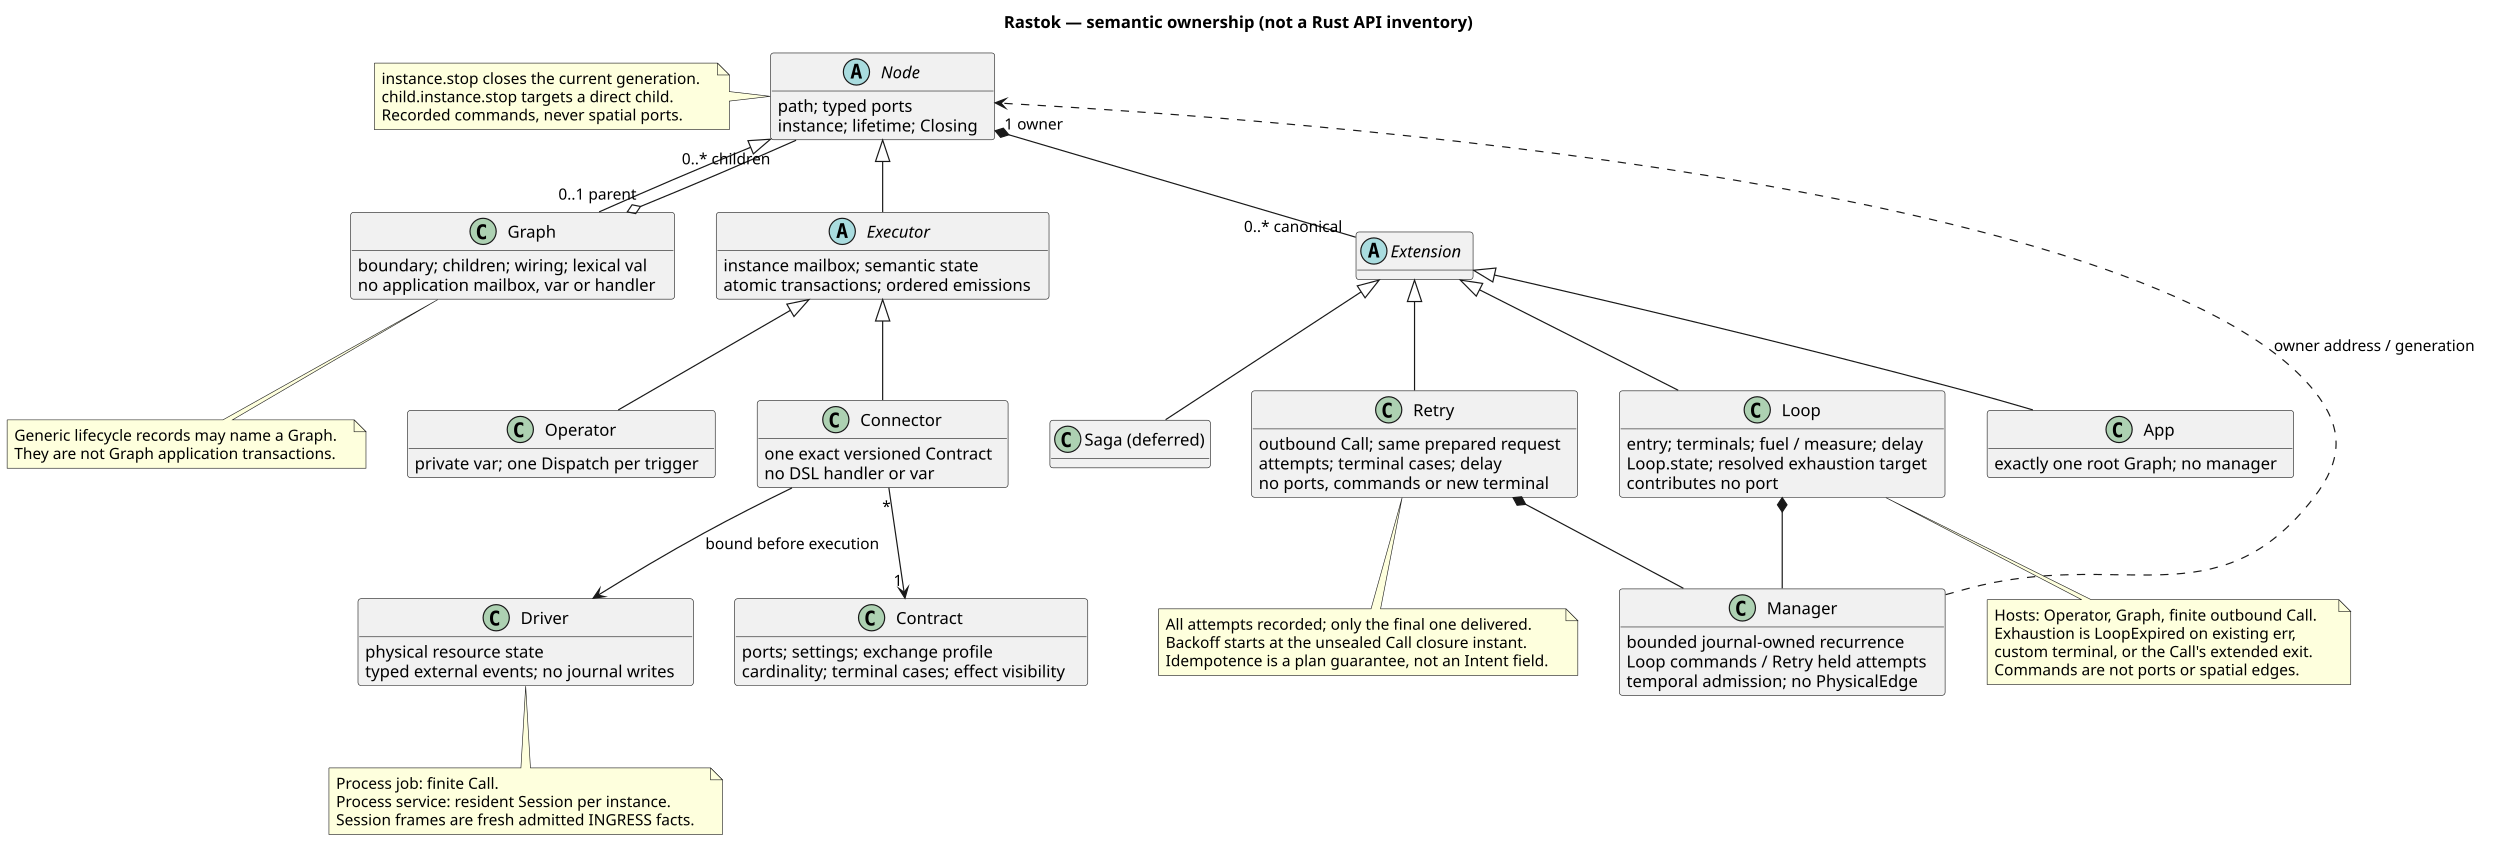
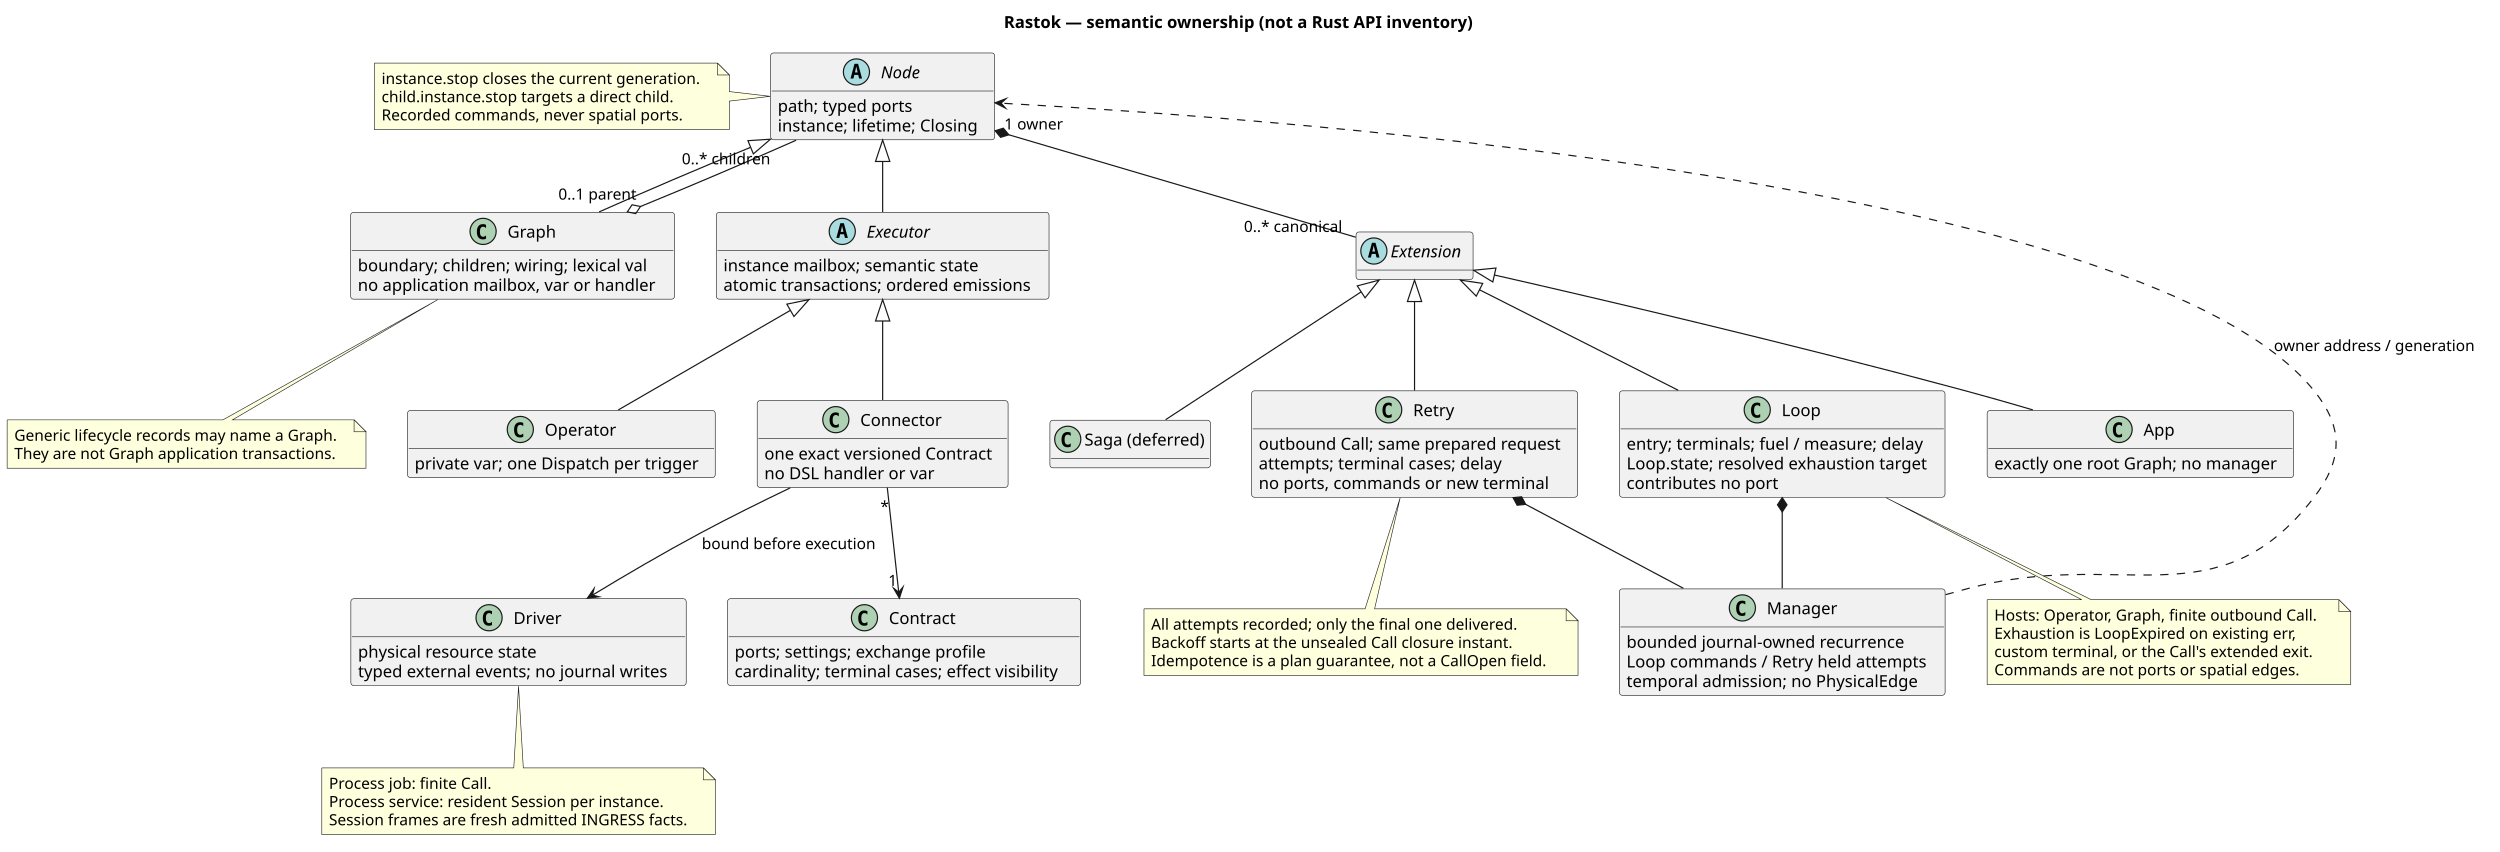
<svg xmlns="http://www.w3.org/2000/svg" version="1.1" data-diagram-type="CLASS" style="width:2101px;height:716px;background:#FFFFFF;" width="2101px" height="716px" viewBox="0 0 2101 716" zoomAndPan="magnify" preserveAspectRatio="none" contentStyleType="text/css">
  <defs />
  <g font-family="sans-serif" lengthAdjust="spacing">
    <g class="title" data-source-line="2">
      <text x="843.609" y="23.535" fill="#000" font-size="14" textLength="407.702" font-weight="700">Rastok — semantic ownership (not a Rust API inventory)</text>
    </g>
    <g class="entity" data-qualified-name="Node" id="ent0001" data-source-line="8">
      <rect x="647.61" y="44.488" width="188.347" height="72.977" fill="#F1F1F1" style="stroke:#181818;stroke-width:0.5;" rx="2.5" ry="2.5" />
      <ellipse cx="719.756" cy="60.488" rx="11" ry="11" fill="#A9DCDF" style="stroke:#181818;stroke-width:1;" />
      <path d="M719.62,55.836 L718.466,60.908 L720.782,60.908 Z M718.126,53.595 L721.122,53.595 L724.467,65.988 L722.019,65.988 L721.255,62.925 L717.976,62.925 L717.229,65.988 L714.78,65.988 Z " fill="#000" />
      <text x="740.256" y="65.779" fill="#000" font-size="14" textLength="35.554" font-style="italic">Node</text>
      <line x1="648.61" y1="76.488" x2="834.957" y2="76.488" style="stroke:#181818;stroke-width:0.5;" />
      <text x="653.61" y="94.023" fill="#000" font-size="14" textLength="117.243">path; typed ports</text>
      <text x="653.61" y="110.512" fill="#000" font-size="14" textLength="176.347">instance; lifetime; Closing</text>
    </g>
    <g class="entity" data-qualified-name="Graph" id="ent0002" data-source-line="12">
      <rect x="294.68" y="178.458" width="272.21" height="72.977" fill="#F1F1F1" style="stroke:#181818;stroke-width:0.5;" rx="2.5" ry="2.5" />
      <ellipse cx="405.996" cy="194.458" rx="11" ry="11" fill="#ADD1B2" style="stroke:#181818;stroke-width:1;" />
      <path d="M408.47,200.601 Q407.888,200.9 407.249,201.05 Q406.61,201.199 405.905,201.199 Q403.398,201.199 402.078,199.547 Q400.758,197.895 400.758,194.774 Q400.758,191.645 402.078,189.993 Q403.398,188.341 405.905,188.341 Q406.61,188.341 407.258,188.491 Q407.905,188.64 408.47,188.939 L408.47,191.661 Q407.839,191.08 407.245,190.811 Q406.652,190.541 406.021,190.541 Q404.676,190.541 403.991,191.607 Q403.306,192.674 403.306,194.774 Q403.306,196.866 403.991,197.933 Q404.676,198.999 406.021,198.999 Q406.652,198.999 407.245,198.73 Q407.839,198.46 408.47,197.879 Z " fill="#000" />
      <text x="426.496" y="199.749" fill="#000" font-size="14" textLength="41.077">Graph</text>
      <line x1="295.68" y1="210.458" x2="565.89" y2="210.458" style="stroke:#181818;stroke-width:0.5;" />
      <text x="300.68" y="227.993" fill="#000" font-size="14" textLength="254.844">boundary; children; wiring; lexical val</text>
      <text x="300.68" y="244.482" fill="#000" font-size="14" textLength="260.21">no application mailbox, var or handler</text>
    </g>
    <g class="entity" data-qualified-name="Executor" id="ent0003" data-source-line="16">
      <rect x="601.96" y="178.458" width="279.647" height="72.977" fill="#F1F1F1" style="stroke:#181818;stroke-width:0.5;" rx="2.5" ry="2.5" />
      <ellipse cx="707.835" cy="194.458" rx="11" ry="11" fill="#A9DCDF" style="stroke:#181818;stroke-width:1;" />
      <path d="M707.698,189.806 L706.544,194.878 L708.86,194.878 Z M706.204,187.565 L709.201,187.565 L712.546,199.958 L710.097,199.958 L709.334,196.895 L706.055,196.895 L705.308,199.958 L702.859,199.958 Z " fill="#000" />
      <text x="728.335" y="199.749" fill="#000" font-size="14" textLength="59.397" font-style="italic">Executor</text>
      <line x1="602.96" y1="210.458" x2="880.607" y2="210.458" style="stroke:#181818;stroke-width:0.5;" />
      <text x="607.96" y="227.993" fill="#000" font-size="14" textLength="223.132">instance mailbox; semantic state</text>
      <text x="607.96" y="244.482" fill="#000" font-size="14" textLength="267.647">atomic transactions; ordered emissions</text>
    </g>
    <g class="entity" data-qualified-name="Operator" id="ent0004" data-source-line="20">
      <rect x="342.47" y="344.928" width="258.62" height="56.488" fill="#F1F1F1" style="stroke:#181818;stroke-width:0.5;" rx="2.5" ry="2.5" />
      <ellipse cx="437.274" cy="360.928" rx="11" ry="11" fill="#ADD1B2" style="stroke:#181818;stroke-width:1;" />
      <path d="M439.747,367.071 Q439.166,367.37 438.527,367.52 Q437.888,367.669 437.182,367.669 Q434.676,367.669 433.356,366.017 Q432.036,364.365 432.036,361.244 Q432.036,358.115 433.356,356.463 Q434.676,354.811 437.182,354.811 Q437.888,354.811 438.535,354.961 Q439.183,355.11 439.747,355.409 L439.747,358.131 Q439.116,357.55 438.523,357.281 Q437.929,357.011 437.299,357.011 Q435.954,357.011 435.269,358.077 Q434.584,359.144 434.584,361.244 Q434.584,363.336 435.269,364.403 Q435.954,365.469 437.299,365.469 Q437.929,365.469 438.523,365.2 Q439.116,364.93 439.747,364.349 Z " fill="#000" />
      <text x="457.774" y="366.219" fill="#000" font-size="14" textLength="60.512">Operator</text>
      <line x1="343.47" y1="376.928" x2="600.09" y2="376.928" style="stroke:#181818;stroke-width:0.5;" />
      <text x="348.47" y="394.463" fill="#000" font-size="14" textLength="246.62">private var; one Dispatch per trigger</text>
    </g>
    <g class="entity" data-qualified-name="Connector" id="ent0005" data-source-line="23">
      <rect x="636.36" y="336.678" width="210.837" height="72.977" fill="#F1F1F1" style="stroke:#181818;stroke-width:0.5;" rx="2.5" ry="2.5" />
      <ellipse cx="702.429" cy="352.678" rx="11" ry="11" fill="#ADD1B2" style="stroke:#181818;stroke-width:1;" />
      <path d="M704.902,358.821 Q704.321,359.12 703.682,359.27 Q703.043,359.419 702.338,359.419 Q699.831,359.419 698.511,357.767 Q697.191,356.115 697.191,352.994 Q697.191,349.865 698.511,348.213 Q699.831,346.561 702.338,346.561 Q703.043,346.561 703.691,346.711 Q704.338,346.86 704.902,347.159 L704.902,349.881 Q704.272,349.3 703.678,349.031 Q703.085,348.761 702.454,348.761 Q701.109,348.761 700.424,349.827 Q699.739,350.894 699.739,352.994 Q699.739,355.086 700.424,356.153 Q701.109,357.219 702.454,357.219 Q703.085,357.219 703.678,356.95 Q704.272,356.68 704.902,356.099 Z " fill="#000" />
      <text x="722.929" y="357.969" fill="#000" font-size="14" textLength="70.198">Connector</text>
      <line x1="637.36" y1="368.678" x2="846.197" y2="368.678" style="stroke:#181818;stroke-width:0.5;" />
      <text x="642.36" y="386.213" fill="#000" font-size="14" textLength="198.837">one exact versioned Contract</text>
      <text x="642.36" y="402.702" fill="#000" font-size="14" textLength="147.027">no DSL handler or var</text>
    </g>
    <g class="entity" data-qualified-name="Contract" id="ent0006" data-source-line="27">
-       <rect x="617.41" y="503.148" width="296.737" height="72.977" fill="#F1F1F1" style="stroke:#181818;stroke-width:0.5;" rx="2.5" ry="2.5" />
-       <ellipse cx="732.49" cy="519.148" rx="11" ry="11" fill="#ADD1B2" style="stroke:#181818;stroke-width:1;" />
-       <path d="M734.963,525.291 Q734.382,525.59 733.743,525.74 Q733.103,525.889 732.398,525.889 Q729.891,525.889 728.571,524.237 Q727.251,522.585 727.251,519.464 Q727.251,516.335 728.571,514.683 Q729.891,513.031 732.398,513.031 Q733.103,513.031 733.751,513.181 Q734.398,513.33 734.963,513.629 L734.963,516.351 Q734.332,515.77 733.738,515.501 Q733.145,515.231 732.514,515.231 Q731.169,515.231 730.484,516.297 Q729.8,517.364 729.8,519.464 Q729.8,521.556 730.484,522.623 Q731.169,523.689 732.514,523.689 Q733.145,523.689 733.738,523.42 Q734.332,523.15 734.963,522.569 Z " fill="#000" />
-       <text x="752.99" y="524.439" fill="#000" font-size="14" textLength="58.078">Contract</text>
-       <line x1="618.41" y1="535.148" x2="913.147" y2="535.148" style="stroke:#181818;stroke-width:0.5;" />
-       <text x="623.41" y="552.683" fill="#000" font-size="14" textLength="221.047">ports; settings; exchange profile</text>
-       <text x="623.41" y="569.172" fill="#000" font-size="14" textLength="284.737">cardinality; terminal cases; effect visibility</text>
+       <rect x="611.41" y="503.148" width="296.737" height="72.977" fill="#F1F1F1" style="stroke:#181818;stroke-width:0.5;" rx="2.5" ry="2.5" />
+       <ellipse cx="726.49" cy="519.148" rx="11" ry="11" fill="#ADD1B2" style="stroke:#181818;stroke-width:1;" />
+       <path d="M728.963,525.291 Q728.382,525.59 727.743,525.74 Q727.103,525.889 726.398,525.889 Q723.891,525.889 722.571,524.237 Q721.251,522.585 721.251,519.464 Q721.251,516.335 722.571,514.683 Q723.891,513.031 726.398,513.031 Q727.103,513.031 727.751,513.181 Q728.398,513.33 728.963,513.629 L728.963,516.351 Q728.332,515.77 727.738,515.501 Q727.145,515.231 726.514,515.231 Q725.169,515.231 724.484,516.297 Q723.8,517.364 723.8,519.464 Q723.8,521.556 724.484,522.623 Q725.169,523.689 726.514,523.689 Q727.145,523.689 727.738,523.42 Q728.332,523.15 728.963,522.569 Z " fill="#000" />
+       <text x="746.99" y="524.439" fill="#000" font-size="14" textLength="58.078">Contract</text>
+       <line x1="612.41" y1="535.148" x2="907.147" y2="535.148" style="stroke:#181818;stroke-width:0.5;" />
+       <text x="617.41" y="552.683" fill="#000" font-size="14" textLength="221.047">ports; settings; exchange profile</text>
+       <text x="617.41" y="569.172" fill="#000" font-size="14" textLength="284.737">cardinality; terminal cases; effect visibility</text>
    </g>
    <g class="entity" data-qualified-name="Extension" id="ent0007" data-source-line="31">
      <rect x="1139.6" y="194.948" width="98.37" height="40" fill="#F1F1F1" style="stroke:#181818;stroke-width:0.5;" rx="2.5" ry="2.5" />
      <ellipse cx="1154.6" cy="210.948" rx="11" ry="11" fill="#A9DCDF" style="stroke:#181818;stroke-width:1;" />
      <path d="M1154.463,206.296 L1153.309,211.368 L1155.625,211.368 Z M1152.969,204.055 L1155.966,204.055 L1159.311,216.448 L1156.862,216.448 L1156.099,213.385 L1152.82,213.385 L1152.073,216.448 L1149.624,216.448 Z " fill="#000" />
      <text x="1168.6" y="216.239" fill="#000" font-size="14" textLength="66.37" font-style="italic">Extension</text>
      <line x1="1140.6" y1="226.948" x2="1236.97" y2="226.948" style="stroke:#181818;stroke-width:0.5;" />
    </g>
    <g class="entity" data-qualified-name="App" id="ent0008" data-source-line="32">
      <rect x="1670" y="344.928" width="257.561" height="56.488" fill="#F1F1F1" style="stroke:#181818;stroke-width:0.5;" rx="2.5" ry="2.5" />
      <ellipse cx="1780.889" cy="360.928" rx="11" ry="11" fill="#ADD1B2" style="stroke:#181818;stroke-width:1;" />
      <path d="M1783.362,367.071 Q1782.781,367.37 1782.142,367.52 Q1781.503,367.669 1780.797,367.669 Q1778.291,367.669 1776.971,366.017 Q1775.651,364.365 1775.651,361.244 Q1775.651,358.115 1776.971,356.463 Q1778.291,354.811 1780.797,354.811 Q1781.503,354.811 1782.15,354.961 Q1782.798,355.11 1783.362,355.409 L1783.362,358.131 Q1782.731,357.55 1782.138,357.281 Q1781.544,357.011 1780.914,357.011 Q1779.569,357.011 1778.884,358.077 Q1778.199,359.144 1778.199,361.244 Q1778.199,363.336 1778.884,364.403 Q1779.569,365.469 1780.914,365.469 Q1781.544,365.469 1782.138,365.2 Q1782.731,364.93 1783.362,364.349 Z " fill="#000" />
      <text x="1801.389" y="366.219" fill="#000" font-size="14" textLength="27.282">App</text>
      <line x1="1671" y1="376.928" x2="1926.561" y2="376.928" style="stroke:#181818;stroke-width:0.5;" />
      <text x="1676" y="394.463" fill="#000" font-size="14" textLength="245.561">exactly one root Graph; no manager</text>
    </g>
    <g class="entity" data-qualified-name="Loop" id="ent0009" data-source-line="35">
      <rect x="1360.98" y="328.438" width="273.598" height="89.465" fill="#F1F1F1" style="stroke:#181818;stroke-width:0.5;" rx="2.5" ry="2.5" />
      <ellipse cx="1476.791" cy="344.438" rx="11" ry="11" fill="#ADD1B2" style="stroke:#181818;stroke-width:1;" />
      <path d="M1479.264,350.581 Q1478.683,350.88 1478.044,351.03 Q1477.405,351.179 1476.699,351.179 Q1474.192,351.179 1472.873,349.527 Q1471.553,347.875 1471.553,344.754 Q1471.553,341.625 1472.873,339.973 Q1474.192,338.321 1476.699,338.321 Q1477.405,338.321 1478.052,338.471 Q1478.7,338.62 1479.264,338.919 L1479.264,341.641 Q1478.633,341.06 1478.04,340.791 Q1477.446,340.521 1476.815,340.521 Q1475.471,340.521 1474.786,341.587 Q1474.101,342.654 1474.101,344.754 Q1474.101,346.846 1474.786,347.913 Q1475.471,348.979 1476.815,348.979 Q1477.446,348.979 1478.04,348.71 Q1478.633,348.44 1479.264,347.859 Z " fill="#000" />
      <text x="1497.291" y="349.729" fill="#000" font-size="14" textLength="33.476">Loop</text>
      <line x1="1361.98" y1="360.438" x2="1633.578" y2="360.438" style="stroke:#181818;stroke-width:0.5;" />
      <text x="1366.98" y="377.973" fill="#000" font-size="14" textLength="260.374">entry; terminals; fuel / measure; delay</text>
      <text x="1366.98" y="394.462" fill="#000" font-size="14" textLength="261.598">Loop.state; resolved exhaustion target</text>
      <text x="1366.98" y="410.95" fill="#000" font-size="14" textLength="131.667">contributes no port</text>
    </g>
    <g class="entity" data-qualified-name="Retry" id="ent0010" data-source-line="40">
      <rect x="1051.81" y="328.438" width="273.946" height="89.465" fill="#F1F1F1" style="stroke:#181818;stroke-width:0.5;" rx="2.5" ry="2.5" />
      <ellipse cx="1167.067" cy="344.438" rx="11" ry="11" fill="#ADD1B2" style="stroke:#181818;stroke-width:1;" />
      <path d="M1169.54,350.581 Q1168.959,350.88 1168.32,351.03 Q1167.681,351.179 1166.976,351.179 Q1164.469,351.179 1163.149,349.527 Q1161.829,347.875 1161.829,344.754 Q1161.829,341.625 1163.149,339.973 Q1164.469,338.321 1166.976,338.321 Q1167.681,338.321 1168.329,338.471 Q1168.976,338.62 1169.54,338.919 L1169.54,341.641 Q1168.91,341.06 1168.316,340.791 Q1167.723,340.521 1167.092,340.521 Q1165.747,340.521 1165.062,341.587 Q1164.377,342.654 1164.377,344.754 Q1164.377,346.846 1165.062,347.913 Q1165.747,348.979 1167.092,348.979 Q1167.723,348.979 1168.316,348.71 Q1168.91,348.44 1169.54,347.859 Z " fill="#000" />
      <text x="1187.567" y="349.729" fill="#000" font-size="14" textLength="34.932">Retry</text>
      <line x1="1052.81" y1="360.438" x2="1324.756" y2="360.438" style="stroke:#181818;stroke-width:0.5;" />
      <text x="1057.81" y="377.973" fill="#000" font-size="14" textLength="261.946">outbound Call; same prepared request</text>
      <text x="1057.81" y="394.462" fill="#000" font-size="14" textLength="211.436">attempts; terminal cases; delay</text>
      <text x="1057.81" y="410.95" fill="#000" font-size="14" textLength="251.61">no ports, commands or new terminal</text>
    </g>
    <g class="entity" data-qualified-name="Saga" id="ent0011" data-source-line="45">
      <rect x="882.34" y="353.168" width="134.895" height="40" fill="#F1F1F1" style="stroke:#181818;stroke-width:0.5;" rx="2.5" ry="2.5" />
      <ellipse cx="897.34" cy="369.168" rx="11" ry="11" fill="#ADD1B2" style="stroke:#181818;stroke-width:1;" />
      <path d="M899.813,375.311 Q899.232,375.61 898.593,375.76 Q897.954,375.909 897.248,375.909 Q894.741,375.909 893.422,374.257 Q892.102,372.605 892.102,369.484 Q892.102,366.355 893.422,364.703 Q894.741,363.051 897.248,363.051 Q897.954,363.051 898.601,363.201 Q899.249,363.35 899.813,363.649 L899.813,366.371 Q899.182,365.79 898.589,365.521 Q897.995,365.251 897.364,365.251 Q896.02,365.251 895.335,366.317 Q894.65,367.384 894.65,369.484 Q894.65,371.576 895.335,372.643 Q896.02,373.709 897.364,373.709 Q897.995,373.709 898.589,373.44 Q899.182,373.17 899.813,372.589 Z " fill="#000" />
      <text x="911.34" y="374.459" fill="#000" font-size="14" textLength="102.895">Saga (deferred)</text>
      <line x1="883.34" y1="385.168" x2="1016.235" y2="385.168" style="stroke:#181818;stroke-width:0.5;" />
    </g>
    <g class="entity" data-qualified-name="Manager" id="ent0012" data-source-line="46">
      <rect x="1360.89" y="494.898" width="273.782" height="89.465" fill="#F1F1F1" style="stroke:#181818;stroke-width:0.5;" rx="2.5" ry="2.5" />
      <ellipse cx="1464.297" cy="510.898" rx="11" ry="11" fill="#ADD1B2" style="stroke:#181818;stroke-width:1;" />
      <path d="M1466.77,517.041 Q1466.189,517.34 1465.55,517.49 Q1464.911,517.639 1464.205,517.639 Q1461.699,517.639 1460.379,515.987 Q1459.059,514.335 1459.059,511.214 Q1459.059,508.085 1460.379,506.433 Q1461.699,504.781 1464.205,504.781 Q1464.911,504.781 1465.558,504.931 Q1466.206,505.08 1466.77,505.379 L1466.77,508.101 Q1466.14,507.52 1465.546,507.251 Q1464.953,506.981 1464.322,506.981 Q1462.977,506.981 1462.292,508.047 Q1461.607,509.114 1461.607,511.214 Q1461.607,513.306 1462.292,514.373 Q1462.977,515.439 1464.322,515.439 Q1464.953,515.439 1465.546,515.17 Q1466.14,514.9 1466.77,514.319 Z " fill="#000" />
      <text x="1484.797" y="516.189" fill="#000" font-size="14" textLength="58.468">Manager</text>
      <line x1="1361.89" y1="526.898" x2="1633.672" y2="526.898" style="stroke:#181818;stroke-width:0.5;" />
      <text x="1366.89" y="544.433" fill="#000" font-size="14" textLength="241.903">bounded journal-owned recurrence</text>
      <text x="1366.89" y="560.922" fill="#000" font-size="14" textLength="261.782">Loop commands / Retry held attempts</text>
      <text x="1366.89" y="577.41" fill="#000" font-size="14" textLength="252.103">temporal admission; no PhysicalEdge</text>
    </g>
    <g class="entity" data-qualified-name="Driver" id="ent0013" data-source-line="51">
-       <rect x="300.86" y="503.148" width="281.842" height="72.977" fill="#F1F1F1" style="stroke:#181818;stroke-width:0.5;" rx="2.5" ry="2.5" />
-       <ellipse cx="417.013" cy="519.148" rx="11" ry="11" fill="#ADD1B2" style="stroke:#181818;stroke-width:1;" />
-       <path d="M419.486,525.291 Q418.905,525.59 418.266,525.74 Q417.627,525.889 416.921,525.889 Q414.414,525.889 413.094,524.237 Q411.775,522.585 411.775,519.464 Q411.775,516.335 413.094,514.683 Q414.414,513.031 416.921,513.031 Q417.627,513.031 418.274,513.181 Q418.922,513.33 419.486,513.629 L419.486,516.351 Q418.855,515.77 418.262,515.501 Q417.668,515.231 417.037,515.231 Q415.693,515.231 415.008,516.297 Q414.323,517.364 414.323,519.464 Q414.323,521.556 415.008,522.623 Q415.693,523.689 417.037,523.689 Q417.668,523.689 418.262,523.42 Q418.855,523.15 419.486,522.569 Z " fill="#000" />
-       <text x="437.513" y="524.439" fill="#000" font-size="14" textLength="41.036">Driver</text>
-       <line x1="301.86" y1="535.148" x2="581.702" y2="535.148" style="stroke:#181818;stroke-width:0.5;" />
-       <text x="306.86" y="552.683" fill="#000" font-size="14" textLength="155.6">physical resource state</text>
-       <text x="306.86" y="569.172" fill="#000" font-size="14" textLength="269.842">typed external events; no journal writes</text>
+       <rect x="294.86" y="503.148" width="281.842" height="72.977" fill="#F1F1F1" style="stroke:#181818;stroke-width:0.5;" rx="2.5" ry="2.5" />
+       <ellipse cx="411.013" cy="519.148" rx="11" ry="11" fill="#ADD1B2" style="stroke:#181818;stroke-width:1;" />
+       <path d="M413.486,525.291 Q412.905,525.59 412.266,525.74 Q411.627,525.889 410.921,525.889 Q408.414,525.889 407.094,524.237 Q405.775,522.585 405.775,519.464 Q405.775,516.335 407.094,514.683 Q408.414,513.031 410.921,513.031 Q411.627,513.031 412.274,513.181 Q412.922,513.33 413.486,513.629 L413.486,516.351 Q412.855,515.77 412.262,515.501 Q411.668,515.231 411.037,515.231 Q409.693,515.231 409.008,516.297 Q408.323,517.364 408.323,519.464 Q408.323,521.556 409.008,522.623 Q409.693,523.689 411.037,523.689 Q411.668,523.689 412.262,523.42 Q412.855,523.15 413.486,522.569 Z " fill="#000" />
+       <text x="431.513" y="524.439" fill="#000" font-size="14" textLength="41.036">Driver</text>
+       <line x1="295.86" y1="535.148" x2="575.702" y2="535.148" style="stroke:#181818;stroke-width:0.5;" />
+       <text x="300.86" y="552.683" fill="#000" font-size="14" textLength="155.6">physical resource state</text>
+       <text x="300.86" y="569.172" fill="#000" font-size="14" textLength="269.842">typed external events; no journal writes</text>
    </g>
    <g class="entity" data-qualified-name="GMN29" id="ent0030" data-source-line="73">
      <path d="M314.66,53.008 L314.66,108.94 A0,0 0 0 0 314.66,108.94 L612.9,108.94 A0,0 0 0 0 612.9,108.94 L612.9,84.968 L647.23,80.968 L612.9,76.968 L612.9,63.008 L602.9,53.008 L314.66,53.008 A0,0 0 0 0 314.66,53.008" style="stroke:#181818;stroke-width:0.5;" fill="#FEFFDD" />
      <path d="M602.9,53.008 L602.9,63.008 L612.9,63.008 L602.9,53.008" style="stroke:#181818;stroke-width:0.5;" fill="#FEFFDD" />
      <text x="320.66" y="70.577" fill="#000" font-size="13" textLength="277.24">instance.stop closes the current generation.</text>
      <text x="320.66" y="85.887" fill="#000" font-size="13" textLength="257.163">child.instance.stop targets a direct child.</text>
      <text x="320.66" y="101.198" fill="#000" font-size="13" textLength="261.809">Recorded commands, never spatial ports.</text>
    </g>
    <g class="entity" data-qualified-name="GMN32" id="ent0033" data-source-line="78">
      <path d="M6,352.858 L6,393.479 A0,0 0 0 0 6,393.479 L307.566,393.479 A0,0 0 0 0 307.566,393.479 L307.566,362.858 L297.566,352.858 L195.35,352.858 L367.92,251.788 L187.35,352.858 L6,352.858 A0,0 0 0 0 6,352.858" style="stroke:#181818;stroke-width:0.5;" fill="#FEFFDD" />
      <path d="M297.566,352.858 L297.566,362.858 L307.566,362.858 L297.566,352.858" style="stroke:#181818;stroke-width:0.5;" fill="#FEFFDD" />
      <text x="12" y="370.427" fill="#000" font-size="13" textLength="280.516">Generic lifecycle records may name a Graph.</text>
      <text x="12" y="385.737" fill="#000" font-size="13" textLength="280.566">They are not Graph application transactions.</text>
    </g>
    <g class="entity" data-qualified-name="GMN35" id="ent0036" data-source-line="82">
      <path d="M1670,504.008 L1670,575.25 A0,0 0 0 0 1670,575.25 L1975.565,575.25 A0,0 0 0 0 1975.565,575.25 L1975.565,514.008 L1965.565,504.008 L1757.46,504.008 L1584.88,418.238 L1749.46,504.008 L1670,504.008 A0,0 0 0 0 1670,504.008" style="stroke:#181818;stroke-width:0.5;" fill="#FEFFDD" />
      <path d="M1965.565,504.008 L1965.565,514.008 L1975.565,514.008 L1965.565,504.008" style="stroke:#181818;stroke-width:0.5;" fill="#FEFFDD" />
      <text x="1676" y="521.577" fill="#000" font-size="13" textLength="284.565">Hosts: Operator, Graph, finite outbound Call.</text>
      <text x="1676" y="536.887" fill="#000" font-size="13" textLength="267.814">Exhaustion is LoopExpired on existing err,</text>
      <text x="1676" y="552.198" fill="#000" font-size="13" textLength="281.169">custom terminal, or the Call's extended exit.</text>
      <text x="1676" y="567.508" fill="#000" font-size="13" textLength="265.986">Commands are not ports or spatial edges.</text>
    </g>
    <g class="entity" data-qualified-name="GMN38" id="ent0039" data-source-line="88">
-       <path d="M973.57,511.668 L973.57,567.6 A0,0 0 0 0 973.57,567.6 L1326,567.6 A0,0 0 0 0 1326,567.6 L1326,521.668 L1316,511.668 L1160.23,511.668 L1178.33,418.238 L1152.23,511.668 L973.57,511.668 A0,0 0 0 0 973.57,511.668" style="stroke:#181818;stroke-width:0.5;" fill="#FEFFDD" />
-       <path d="M1316,511.668 L1316,521.668 L1326,521.668 L1316,511.668" style="stroke:#181818;stroke-width:0.5;" fill="#FEFFDD" />
-       <text x="979.57" y="529.237" fill="#000" font-size="13" textLength="320.861">All attempts recorded; only the final one delivered.</text>
-       <text x="979.57" y="544.547" fill="#000" font-size="13" textLength="316.196">Backoff starts at the unsealed Call closure instant.</text>
-       <text x="979.57" y="559.858" fill="#000" font-size="13" textLength="331.43">Idempotence is a plan guarantee, not an Intent field.</text>
+       <path d="M961.39,511.668 L961.39,567.6 A0,0 0 0 0 961.39,567.6 L1326.185,567.6 A0,0 0 0 0 1326.185,567.6 L1326.185,521.668 L1316.185,511.668 L1155.22,511.668 L1176.72,418.238 L1147.22,511.668 L961.39,511.668 A0,0 0 0 0 961.39,511.668" style="stroke:#181818;stroke-width:0.5;" fill="#FEFFDD" />
+       <path d="M1316.185,511.668 L1316.185,521.668 L1326.185,521.668 L1316.185,511.668" style="stroke:#181818;stroke-width:0.5;" fill="#FEFFDD" />
+       <text x="967.39" y="529.237" fill="#000" font-size="13" textLength="320.861">All attempts recorded; only the final one delivered.</text>
+       <text x="967.39" y="544.547" fill="#000" font-size="13" textLength="316.196">Backoff starts at the unsealed Call closure instant.</text>
+       <text x="967.39" y="559.858" fill="#000" font-size="13" textLength="343.795">Idempotence is a plan guarantee, not a CallOpen field.</text>
    </g>
    <g class="entity" data-qualified-name="GMN41" id="ent0042" data-source-line="93">
-       <path d="M276.44,645.368 L276.44,701.3 A0,0 0 0 0 276.44,701.3 L607.129,701.3 A0,0 0 0 0 607.129,701.3 L607.129,655.368 L597.129,645.368 L445.78,645.368 L441.78,576.618 L437.78,645.368 L276.44,645.368 A0,0 0 0 0 276.44,645.368" style="stroke:#181818;stroke-width:0.5;" fill="#FEFFDD" />
-       <path d="M597.129,645.368 L597.129,655.368 L607.129,655.368 L597.129,645.368" style="stroke:#181818;stroke-width:0.5;" fill="#FEFFDD" />
-       <text x="282.44" y="662.937" fill="#000" font-size="13" textLength="144.492">Process job: finite Call.</text>
-       <text x="282.44" y="678.247" fill="#000" font-size="13" textLength="291.833">Process service: resident Session per instance.</text>
-       <text x="282.44" y="693.558" fill="#000" font-size="13" textLength="309.689">Session frames are fresh admitted INGRESS facts.</text>
+       <path d="M270.44,645.368 L270.44,701.3 A0,0 0 0 0 270.44,701.3 L601.129,701.3 A0,0 0 0 0 601.129,701.3 L601.129,655.368 L591.129,645.368 L439.78,645.368 L435.78,576.618 L431.78,645.368 L270.44,645.368 A0,0 0 0 0 270.44,645.368" style="stroke:#181818;stroke-width:0.5;" fill="#FEFFDD" />
+       <path d="M591.129,645.368 L591.129,655.368 L601.129,655.368 L591.129,645.368" style="stroke:#181818;stroke-width:0.5;" fill="#FEFFDD" />
+       <text x="276.44" y="662.937" fill="#000" font-size="13" textLength="144.492">Process job: finite Call.</text>
+       <text x="276.44" y="678.247" fill="#000" font-size="13" textLength="291.833">Process service: resident Session per instance.</text>
+       <text x="276.44" y="693.558" fill="#000" font-size="13" textLength="309.689">Session frames are fresh admitted INGRESS facts.</text>
    </g>
    <g class="link" data-entity-1="ent0001" data-entity-2="ent0002" id="lnk14" data-source-line="56" data-link-type="extension">
      <path d="M630.843,123.787 C584.583,142.657 546.49,159.078 503.49,178.078" style="stroke:#181818;stroke-width:1;" fill="none" id="Node-backto-Graph" codeLine="56" />
      <polygon points="647.51,116.988,628.577,118.231,633.109,129.342,647.51,116.988" fill="none" style="stroke:#181818;stroke-width:1;stroke-linejoin:miter;stroke-miterlimit:10;" />
    </g>
    <g class="link" data-entity-1="ent0002" data-entity-2="ent0001" id="lnk18" data-source-line="60" data-link-type="aggregation">
      <path d="M538.27,173.532 C584.07,154.832 626.7,136.558 669.04,117.858" style="stroke:#181818;stroke-width:1;" fill="none" id="Graph-backto-Node" codeLine="60" />
      <polygon points="527.16,178.068,534.227,179.503,538.27,173.532,531.203,172.097,527.16,178.068" fill="none" style="stroke:#181818;stroke-width:1;stroke-linejoin:miter;stroke-miterlimit:10;" />
      <text x="469.238" y="167.759" fill="#000" font-size="13" textLength="69.634">0..1 parent</text>
      <text x="572.996" y="138.081" fill="#000" font-size="13" textLength="77.879">0..* children</text>
    </g>
    <g class="link" data-entity-1="ent0001" data-entity-2="ent0003" id="lnk15" data-source-line="57" data-link-type="extension">
      <path d="M741.78,135.688 C741.78,154.468 741.78,159.418 741.78,178.208" style="stroke:#181818;stroke-width:1;" fill="none" id="Node-backto-Executor" codeLine="57" />
      <polygon points="741.78,117.688,735.78,135.688,747.78,135.688,741.78,117.688" fill="none" style="stroke:#181818;stroke-width:1;stroke-linejoin:miter;stroke-miterlimit:10;" />
    </g>
    <g class="link" data-entity-1="ent0003" data-entity-2="ent0004" id="lnk16" data-source-line="58" data-link-type="extension">
      <path d="M664.261,260.804 C615.531,289.004 564.2,318.698 519.56,344.528" style="stroke:#181818;stroke-width:1;" fill="none" id="Executor-backto-Operator" codeLine="58" />
      <polygon points="679.84,251.788,661.255,255.611,667.266,265.997,679.84,251.788" fill="none" style="stroke:#181818;stroke-width:1;stroke-linejoin:miter;stroke-miterlimit:10;" />
    </g>
    <g class="link" data-entity-1="ent0003" data-entity-2="ent0005" id="lnk17" data-source-line="59" data-link-type="extension">
      <path d="M741.78,269.788 C741.78,295.098 741.78,310.888 741.78,336.228" style="stroke:#181818;stroke-width:1;" fill="none" id="Executor-backto-Connector" codeLine="59" />
      <polygon points="741.78,251.788,735.78,269.788,747.78,269.788,741.78,251.788" fill="none" style="stroke:#181818;stroke-width:1;stroke-linejoin:miter;stroke-miterlimit:10;" />
    </g>
    <g class="link" data-entity-1="ent0001" data-entity-2="ent0007" id="lnk19" data-source-line="61" data-link-type="composition">
      <path d="M847.819,113.277 C940.439,140.627 1066.47,177.838 1139.33,199.348" style="stroke:#181818;stroke-width:1;" fill="none" id="Node-backto-Extension" codeLine="61" />
      <polygon points="836.31,109.878,840.932,115.414,847.819,113.277,843.197,107.741,836.31,109.878" fill="#181818" style="stroke:#181818;stroke-width:1;stroke-linejoin:miter;stroke-miterlimit:10;" />
      <text x="843.998" y="108.828" fill="#000" font-size="13" textLength="50.965">1 owner</text>
      <text x="1045.391" y="194.945" fill="#000" font-size="13" textLength="86.138">0..* canonical</text>
    </g>
    <g class="link" data-entity-1="ent0005" data-entity-2="ent0006" id="lnk20" data-source-line="62" data-link-type="dependency">
-       <path d="M746.99,409.858 C751,437.348 755.798,470.241 759.818,497.791" style="stroke:#181818;stroke-width:1;" fill="none" id="Connector-to-Contract" codeLine="62" />
-       <polygon points="760.54,502.738,763.199,493.255,759.818,497.791,755.282,494.41,760.54,502.738" fill="#181818" style="stroke:#181818;stroke-width:1;stroke-linejoin:miter;stroke-miterlimit:10;" />
-       <text x="741.408" y="430.326" fill="#000" font-size="13">*</text>
-       <text x="750.914" y="492.426" fill="#000" font-size="13">1</text>
+       <path d="M745.69,409.858 C748.7,437.348 752.297,470.218 755.307,497.768" style="stroke:#181818;stroke-width:1;" fill="none" id="Connector-to-Contract" codeLine="62" />
+       <polygon points="755.85,502.738,758.849,493.357,755.307,497.768,750.896,494.226,755.85,502.738" fill="#181818" style="stroke:#181818;stroke-width:1;stroke-linejoin:miter;stroke-miterlimit:10;" />
+       <text x="739.876" y="430.326" fill="#000" font-size="13">*</text>
+       <text x="746.457" y="492.426" fill="#000" font-size="13">1</text>
    </g>
    <g class="link" data-entity-1="ent0005" data-entity-2="ent0013" id="lnk21" data-source-line="63" data-link-type="dependency">
-       <path d="M665.59,410.028 C641.73,421.678 615.46,434.958 591.78,447.898 C560.41,465.058 530.482,482.948 502.692,500.138" style="stroke:#181818;stroke-width:1;" fill="none" id="Connector-to-Driver" codeLine="63" />
-       <polygon points="498.44,502.768,508.198,501.436,502.692,500.138,503.99,494.632,498.44,502.768" fill="#181818" style="stroke:#181818;stroke-width:1;stroke-linejoin:miter;stroke-miterlimit:10;" />
-       <text x="592.78" y="461.467" fill="#000" font-size="13" textLength="151.322">bound before execution</text>
+       <path d="M664.08,410.018 C639.75,421.668 612.95,434.948 588.78,447.898 C556.8,465.048 526.226,482.977 497.866,500.167" style="stroke:#181818;stroke-width:1;" fill="none" id="Connector-to-Driver" codeLine="63" />
+       <polygon points="493.59,502.758,503.36,501.514,497.866,500.167,499.213,494.672,493.59,502.758" fill="#181818" style="stroke:#181818;stroke-width:1;stroke-linejoin:miter;stroke-miterlimit:10;" />
+       <text x="589.78" y="461.467" fill="#000" font-size="13" textLength="151.322">bound before execution</text>
    </g>
    <g class="link" data-entity-1="ent0007" data-entity-2="ent0008" id="lnk22" data-source-line="64" data-link-type="extension">
      <path d="M1255.881,231.114 C1340.831,250.454 1502.05,287.998 1651.78,328.438 C1670.16,333.398 1689.74,338.998 1708.42,344.498" style="stroke:#181818;stroke-width:1;" fill="none" id="Extension-backto-App" codeLine="64" />
      <polygon points="1238.33,227.118,1254.549,236.964,1257.213,225.264,1238.33,227.118" fill="none" style="stroke:#181818;stroke-width:1;stroke-linejoin:miter;stroke-miterlimit:10;" />
    </g>
    <g class="link" data-entity-1="ent0007" data-entity-2="ent0009" id="lnk23" data-source-line="65" data-link-type="extension">
      <path d="M1243.355,243.537 C1288.905,266.557 1350.06,297.488 1410.37,327.978" style="stroke:#181818;stroke-width:1;" fill="none" id="Extension-backto-Loop" codeLine="65" />
      <polygon points="1227.29,235.418,1240.649,248.892,1246.061,238.182,1227.29,235.418" fill="none" style="stroke:#181818;stroke-width:1;stroke-linejoin:miter;stroke-miterlimit:10;" />
    </g>
    <g class="link" data-entity-1="ent0007" data-entity-2="ent0010" id="lnk24" data-source-line="66" data-link-type="extension">
      <path d="M1188.78,253.418 C1188.78,276.488 1188.78,297.628 1188.78,328.138" style="stroke:#181818;stroke-width:1;" fill="none" id="Extension-backto-Retry" codeLine="66" />
      <polygon points="1188.78,235.418,1182.78,253.418,1194.78,253.418,1188.78,235.418" fill="none" style="stroke:#181818;stroke-width:1;stroke-linejoin:miter;stroke-miterlimit:10;" />
    </g>
    <g class="link" data-entity-1="ent0007" data-entity-2="ent0011" id="lnk25" data-source-line="67" data-link-type="extension">
      <path d="M1143.933,245.266 C1098.003,275.286 1025.49,322.678 979.57,352.698" style="stroke:#181818;stroke-width:1;" fill="none" id="Extension-backto-Saga" codeLine="67" />
      <polygon points="1159,235.418,1140.65,240.244,1147.216,250.289,1159,235.418" fill="none" style="stroke:#181818;stroke-width:1;stroke-linejoin:miter;stroke-miterlimit:10;" />
    </g>
    <g class="link" data-entity-1="ent0009" data-entity-2="ent0012" id="lnk26" data-source-line="68" data-link-type="composition">
      <path d="M1497.78,430.238 C1497.78,453.838 1497.78,470.828 1497.78,494.438" style="stroke:#181818;stroke-width:1;" fill="none" id="Loop-backto-Manager" codeLine="68" />
      <polygon points="1497.78,418.238,1493.78,424.238,1497.78,430.238,1501.78,424.238,1497.78,418.238" fill="#181818" style="stroke:#181818;stroke-width:1;stroke-linejoin:miter;stroke-miterlimit:10;" />
    </g>
    <g class="link" data-entity-1="ent0010" data-entity-2="ent0012" id="lnk27" data-source-line="69" data-link-type="composition">
      <path d="M1282.182,423.877 C1326.512,447.477 1370.38,470.828 1414.75,494.438" style="stroke:#181818;stroke-width:1;" fill="none" id="Retry-backto-Manager" codeLine="69" />
      <polygon points="1271.59,418.238,1275.007,424.589,1282.182,423.877,1278.766,417.527,1271.59,418.238" fill="#181818" style="stroke:#181818;stroke-width:1;stroke-linejoin:miter;stroke-miterlimit:10;" />
    </g>
    <g class="link" data-entity-1="ent0012" data-entity-2="ent0001" id="lnk28" data-source-line="70" data-link-type="dependency">
      <path d="M1635.09,499.758 C1641.07,498.108 1646.98,496.488 1652.78,494.898 C1782.26,459.568 1862.87,524.218 1944.78,417.898 C1969.05,386.408 1969.73,359.398 1944.78,328.438 C1805.34,155.368 1100.042,101.005 841.252,86.685" style="stroke:#181818;stroke-width:1;stroke-dasharray:7,7;" fill="none" id="Manager-to-Node" codeLine="70" />
      <polygon points="836.26,86.408,845.025,90.899,841.252,86.685,845.467,82.912,836.26,86.408" fill="#181818" style="stroke:#181818;stroke-width:1;stroke-linejoin:miter;stroke-miterlimit:10;" />
      <text x="1910.94" y="295.007" fill="#000" font-size="13" textLength="174.979">owner address / generation</text>
    </g>
  </g>
</svg>
